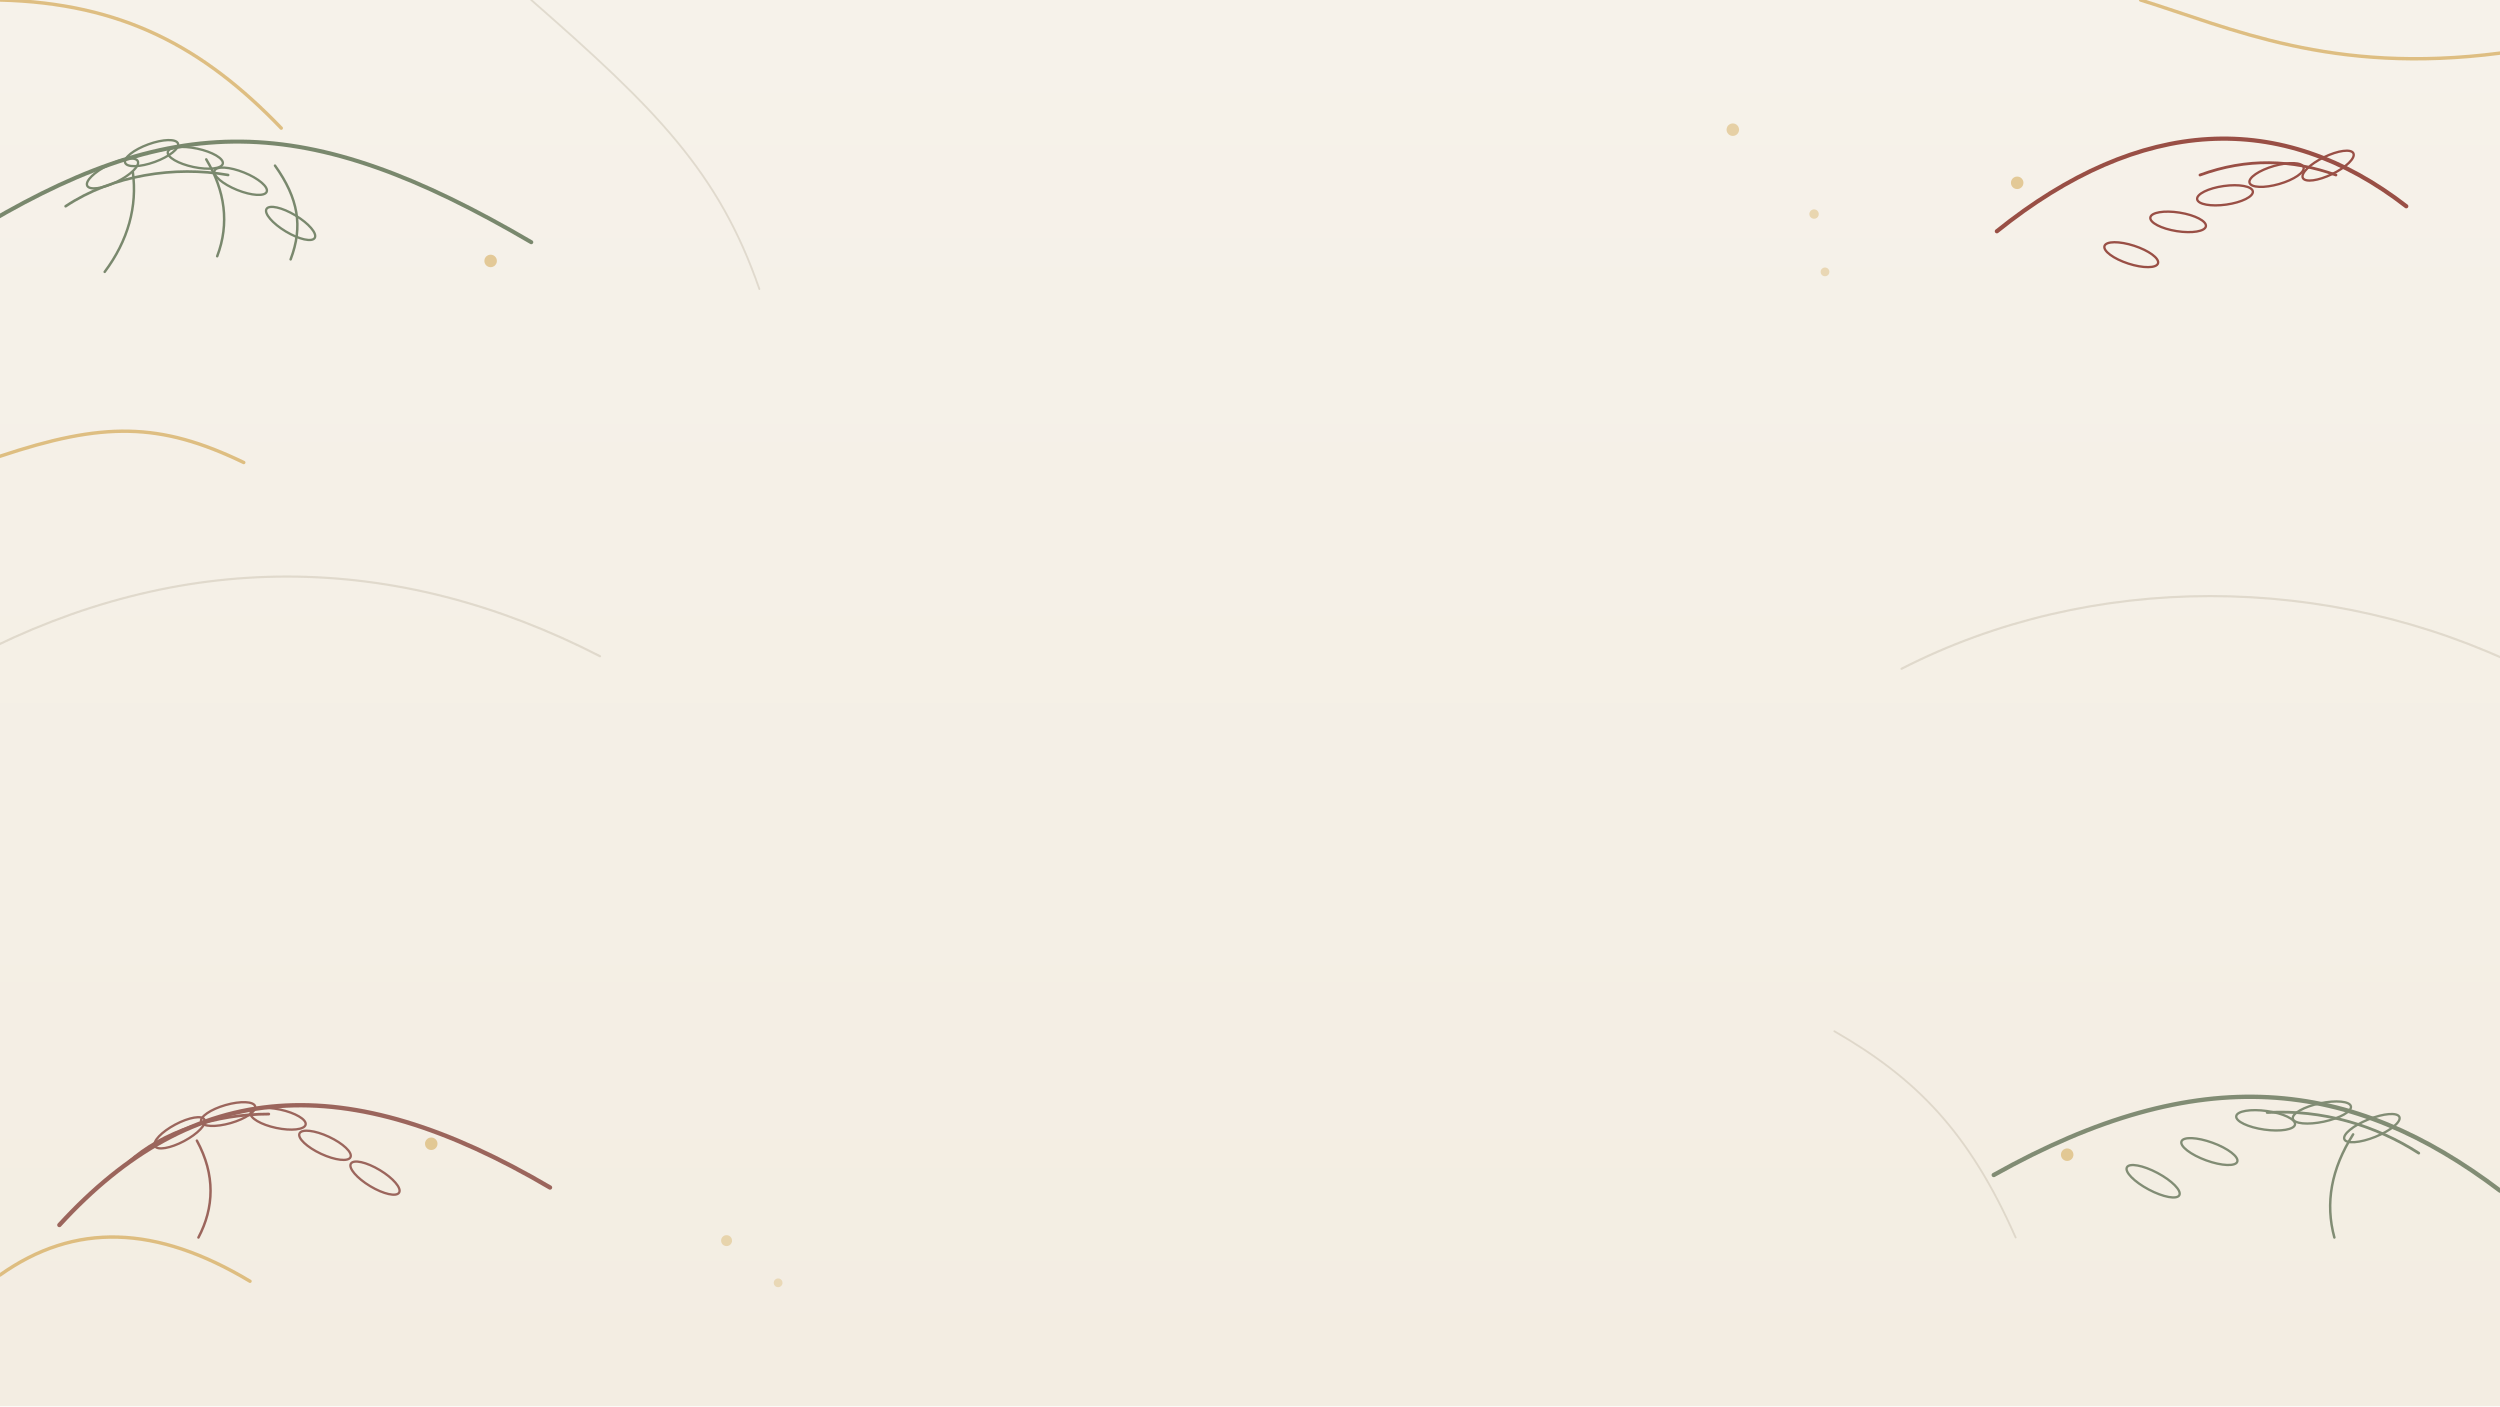
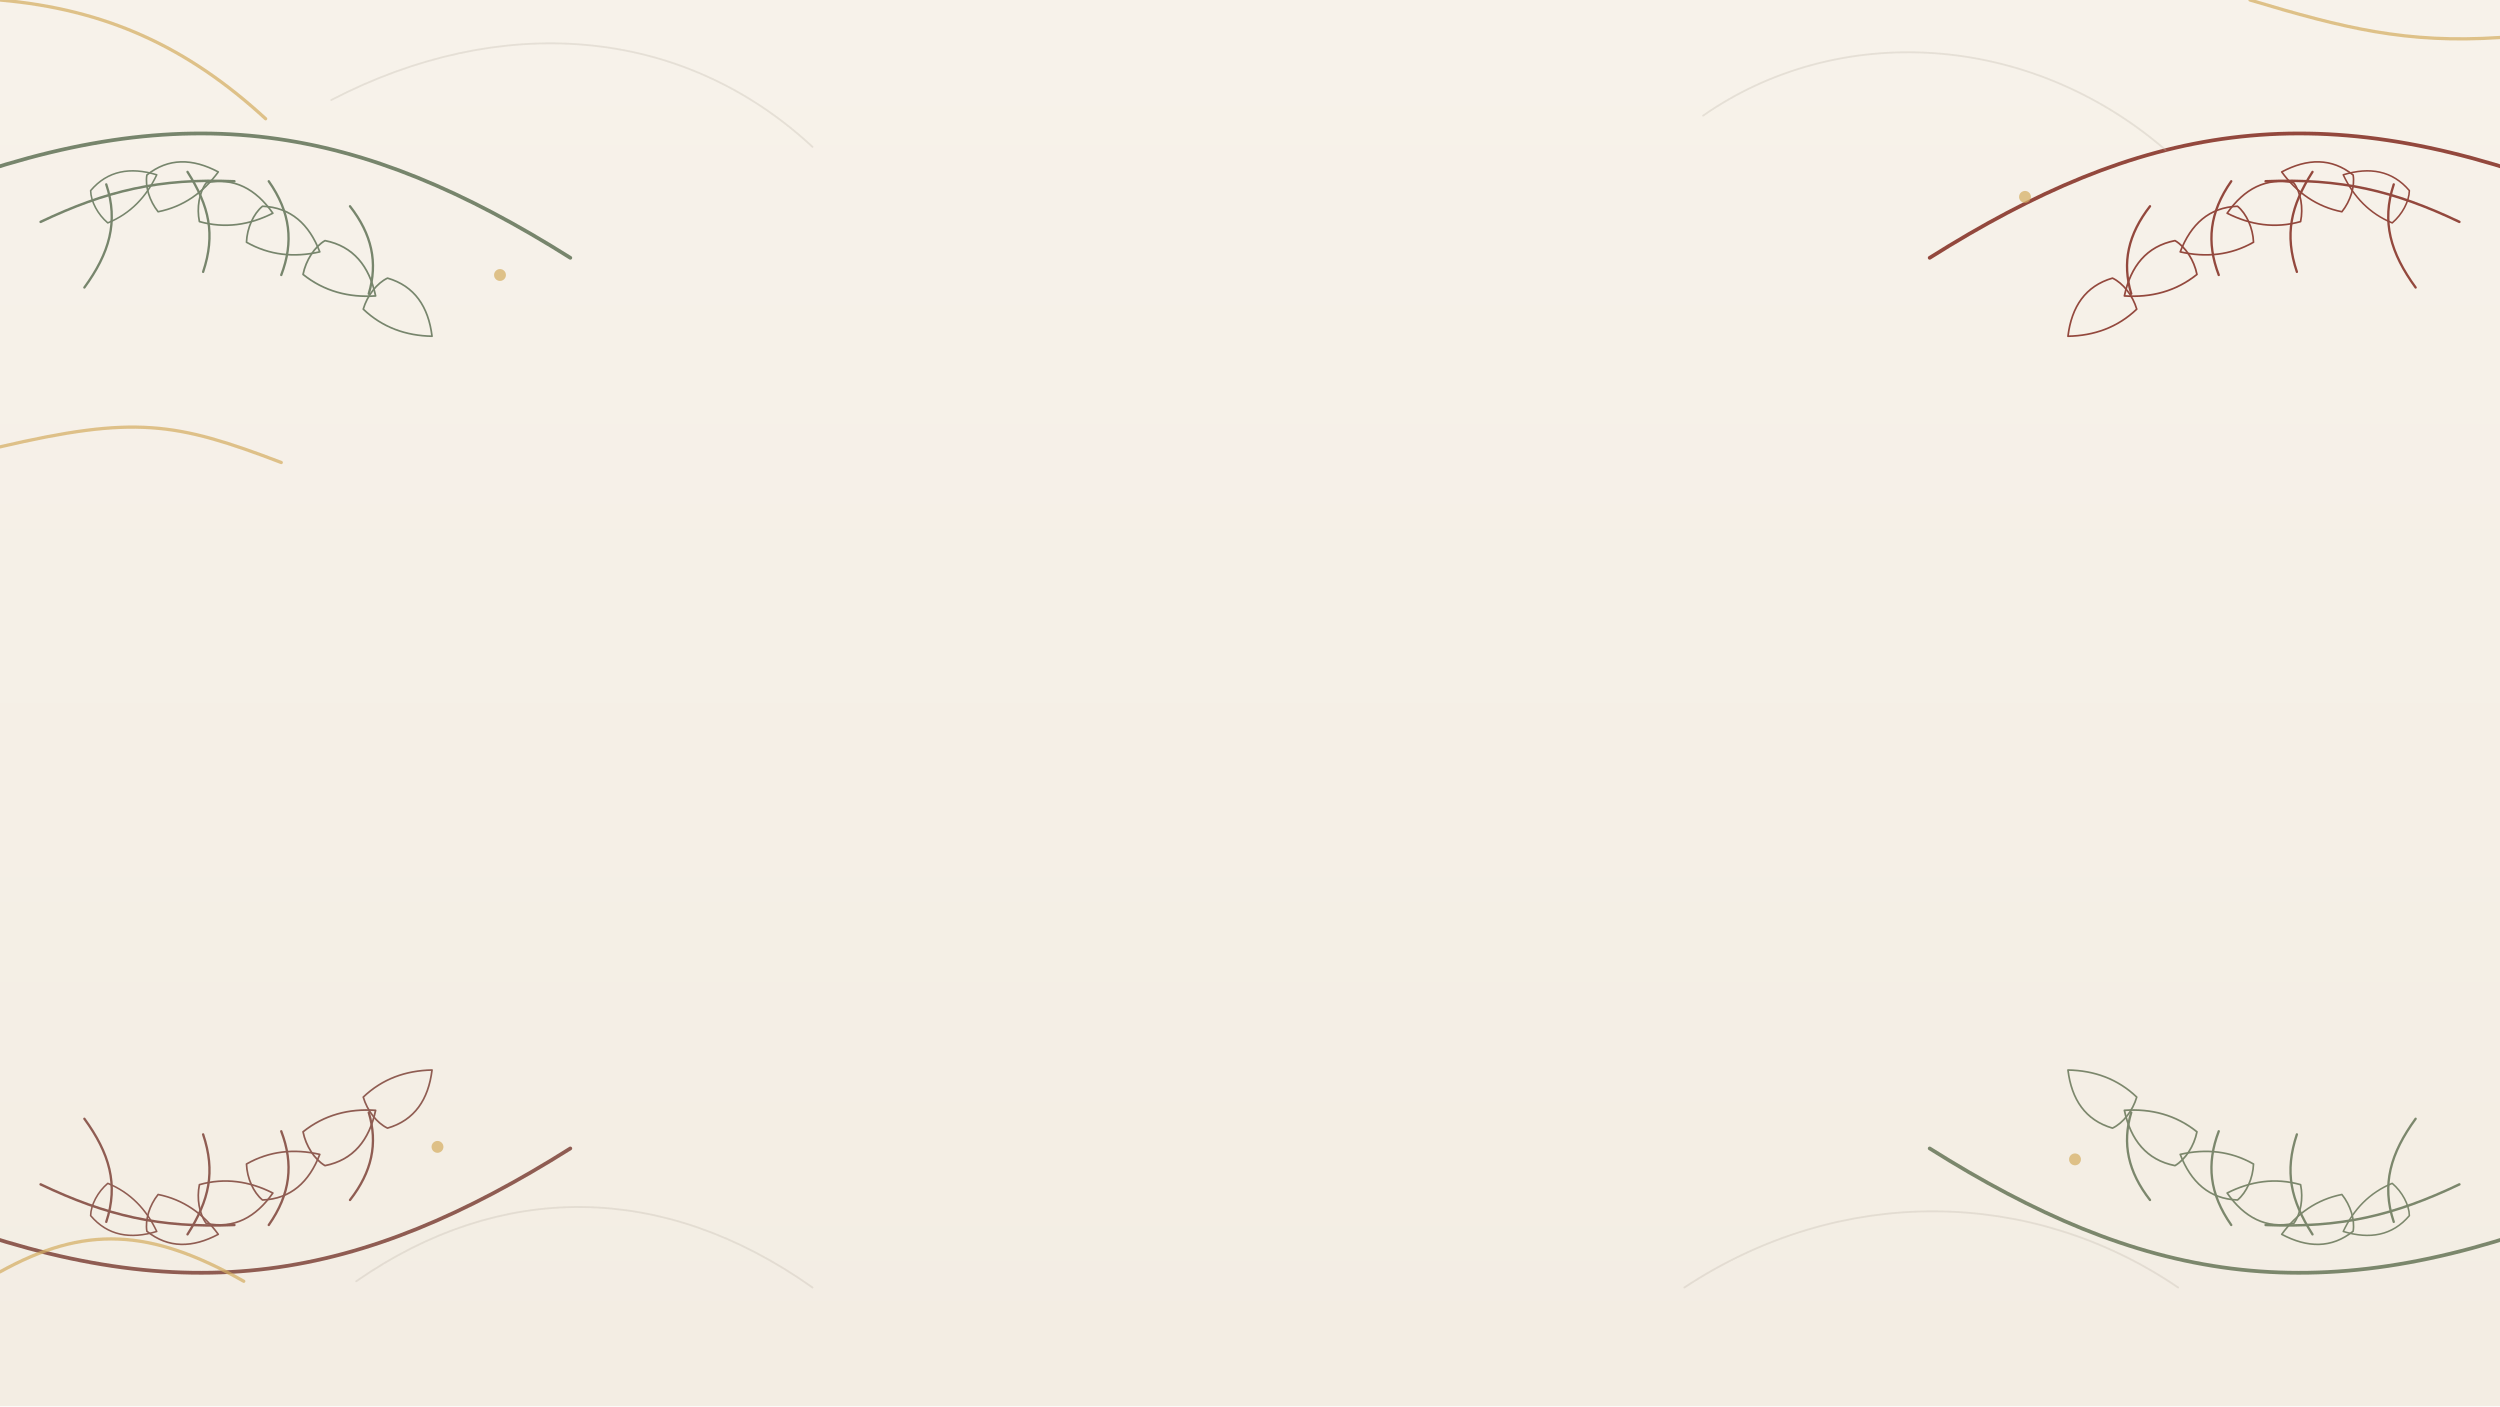
<svg xmlns="http://www.w3.org/2000/svg" viewBox="0 0 1600 900" preserveAspectRatio="xMidYMid slice">
  <defs>
    <linearGradient id="bg" x1="0" y1="0" x2="0" y2="1">
-       <stop offset="0%" stop-color="#f6f2ea" />
-       <stop offset="100%" stop-color="#f3ede2" />
+       <stop offset="0%" stop-color="#f7f2ea" />
+       <stop offset="100%" stop-color="#f3ede3" />
    </linearGradient>
+     <path id="leaf" d="M0 0 C20 -8, 38 -2, 54 14 C38 26, 20 32, 0 30 C-4 20, -4 8, 0 0 Z" />
  </defs>
  <rect width="1600" height="900" fill="url(#bg)" />
-   <g fill="none" stroke-linecap="round" stroke-linejoin="round">
-     <g opacity="0.92">
-       <path d="M-20 150 C110 70, 195 70, 340 155" stroke="#6f7f63" stroke-width="2.6" />
-       <path d="M42 132 C72 112, 112 106, 146 112" stroke="#6f7f63" stroke-width="1.7" />
-       <path d="M85 110 C88 132, 82 154, 67 174" stroke="#6f7f63" stroke-width="1.6" />
-       <path d="M132 102 C144 122, 147 143, 139 164" stroke="#6f7f63" stroke-width="1.6" />
-       <path d="M176 106 C191 127, 194 145, 186 166" stroke="#6f7f63" stroke-width="1.6" />
-       <ellipse cx="72" cy="111" rx="18" ry="6" transform="rotate(-26 72 111)" stroke="#6f7f63" stroke-width="1.5" />
-       <ellipse cx="97" cy="98" rx="18" ry="6" transform="rotate(-20 97 98)" stroke="#6f7f63" stroke-width="1.5" />
-       <ellipse cx="125" cy="101" rx="18" ry="6" transform="rotate(12 125 101)" stroke="#6f7f63" stroke-width="1.5" />
-       <ellipse cx="154" cy="116" rx="18" ry="6" transform="rotate(22 154 116)" stroke="#6f7f63" stroke-width="1.5" />
-       <ellipse cx="186" cy="143" rx="18" ry="6" transform="rotate(31 186 143)" stroke="#6f7f63" stroke-width="1.5" />
+   <g opacity="0.95" fill="none" stroke-linecap="round" stroke-linejoin="round">
+     <g transform="translate(0,0)">
+       <path d="M-40 120 C120 60, 230 80, 365 165" stroke="#708066" stroke-width="2.4" />
+       <path d="M26 142 C68 122, 102 114, 150 116" stroke="#708066" stroke-width="1.6" />
+       <path d="M68 118 C76 142, 70 162, 54 184" stroke="#708066" stroke-width="1.5" />
+       <path d="M120 110 C134 132, 138 150, 130 174" stroke="#708066" stroke-width="1.5" />
+       <path d="M172 116 C186 136, 188 155, 180 176" stroke="#708066" stroke-width="1.5" />
+       <path d="M224 132 C238 150, 242 168, 236 188" stroke="#708066" stroke-width="1.5" />
+       <use href="#leaf" transform="translate(58 122) rotate(-28) scale(0.78)" stroke="#708066" stroke-width="1.3" />
+       <use href="#leaf" transform="translate(94 112) rotate(-17) scale(0.82)" stroke="#708066" stroke-width="1.3" />
+       <use href="#leaf" transform="translate(132 117) rotate(10) scale(0.84)" stroke="#708066" stroke-width="1.3" />
+       <use href="#leaf" transform="translate(168 132) rotate(24) scale(0.84)" stroke="#708066" stroke-width="1.3" />
+       <use href="#leaf" transform="translate(208 154) rotate(33) scale(0.86)" stroke="#708066" stroke-width="1.3" />
+       <use href="#leaf" transform="translate(248 178) rotate(38) scale(0.84)" stroke="#708066" stroke-width="1.3" />
    </g>
-     <g opacity="0.9">
-       <path d="M1540 132 C1460 70, 1370 74, 1278 148" stroke="#8f3d33" stroke-width="2.7" />
-       <path d="M1495 112 C1467 102, 1438 101, 1408 112" stroke="#8f3d33" stroke-width="1.8" />
-       <ellipse cx="1490" cy="106" rx="18" ry="6" transform="rotate(-26 1490 106)" stroke="#8f3d33" stroke-width="1.5" />
-       <ellipse cx="1457" cy="112" rx="18" ry="6" transform="rotate(-16 1457 112)" stroke="#8f3d33" stroke-width="1.5" />
-       <ellipse cx="1424" cy="125" rx="18" ry="6" transform="rotate(-8 1424 125)" stroke="#8f3d33" stroke-width="1.5" />
-       <ellipse cx="1394" cy="142" rx="18" ry="6" transform="rotate(9 1394 142)" stroke="#8f3d33" stroke-width="1.5" />
-       <ellipse cx="1364" cy="163" rx="18" ry="6" transform="rotate(18 1364 163)" stroke="#8f3d33" stroke-width="1.5" />
+     <g transform="translate(1600,0) scale(-1,1)">
+       <path d="M-40 120 C120 60, 230 80, 365 165" stroke="#8e4034" stroke-width="2.4" />
+       <path d="M26 142 C68 122, 102 114, 150 116" stroke="#8e4034" stroke-width="1.6" />
+       <path d="M68 118 C76 142, 70 162, 54 184" stroke="#8e4034" stroke-width="1.5" />
+       <path d="M120 110 C134 132, 138 150, 130 174" stroke="#8e4034" stroke-width="1.5" />
+       <path d="M172 116 C186 136, 188 155, 180 176" stroke="#8e4034" stroke-width="1.5" />
+       <path d="M224 132 C238 150, 242 168, 236 188" stroke="#8e4034" stroke-width="1.5" />
+       <use href="#leaf" transform="translate(58 122) rotate(-28) scale(0.78)" stroke="#8e4034" stroke-width="1.3" />
+       <use href="#leaf" transform="translate(94 112) rotate(-17) scale(0.82)" stroke="#8e4034" stroke-width="1.3" />
+       <use href="#leaf" transform="translate(132 117) rotate(10) scale(0.84)" stroke="#8e4034" stroke-width="1.3" />
+       <use href="#leaf" transform="translate(168 132) rotate(24) scale(0.84)" stroke="#8e4034" stroke-width="1.3" />
+       <use href="#leaf" transform="translate(208 154) rotate(33) scale(0.86)" stroke="#8e4034" stroke-width="1.3" />
+       <use href="#leaf" transform="translate(248 178) rotate(38) scale(0.84)" stroke="#8e4034" stroke-width="1.3" />
    </g>
-     <g opacity="0.84">
-       <path d="M38 784 C124 690, 221 683, 352 760" stroke="#8b4c43" stroke-width="2.8" />
-       <path d="M82 744 C104 724, 138 713, 172 713" stroke="#8b4c43" stroke-width="1.8" />
-       <path d="M126 730 C138 752, 137 773, 127 792" stroke="#8b4c43" stroke-width="1.6" />
-       <ellipse cx="115" cy="725" rx="18" ry="6" transform="rotate(-28 115 725)" stroke="#8b4c43" stroke-width="1.5" />
-       <ellipse cx="146" cy="713" rx="18" ry="6" transform="rotate(-16 146 713)" stroke="#8b4c43" stroke-width="1.5" />
-       <ellipse cx="178" cy="716" rx="18" ry="6" transform="rotate(12 178 716)" stroke="#8b4c43" stroke-width="1.5" />
-       <ellipse cx="208" cy="733" rx="18" ry="6" transform="rotate(25 208 733)" stroke="#8b4c43" stroke-width="1.5" />
-       <ellipse cx="240" cy="754" rx="18" ry="6" transform="rotate(31 240 754)" stroke="#8b4c43" stroke-width="1.5" />
+     <g transform="translate(0,900) scale(1,-1)">
+       <path d="M-40 120 C120 60, 230 80, 365 165" stroke="#8a554a" stroke-width="2.4" />
+       <path d="M26 142 C68 122, 102 114, 150 116" stroke="#8a554a" stroke-width="1.6" />
+       <path d="M68 118 C76 142, 70 162, 54 184" stroke="#8a554a" stroke-width="1.5" />
+       <path d="M120 110 C134 132, 138 150, 130 174" stroke="#8a554a" stroke-width="1.5" />
+       <path d="M172 116 C186 136, 188 155, 180 176" stroke="#8a554a" stroke-width="1.5" />
+       <path d="M224 132 C238 150, 242 168, 236 188" stroke="#8a554a" stroke-width="1.5" />
+       <use href="#leaf" transform="translate(58 122) rotate(-28) scale(0.78)" stroke="#8a554a" stroke-width="1.3" />
+       <use href="#leaf" transform="translate(94 112) rotate(-17) scale(0.82)" stroke="#8a554a" stroke-width="1.3" />
+       <use href="#leaf" transform="translate(132 117) rotate(10) scale(0.84)" stroke="#8a554a" stroke-width="1.3" />
+       <use href="#leaf" transform="translate(168 132) rotate(24) scale(0.84)" stroke="#8a554a" stroke-width="1.3" />
+       <use href="#leaf" transform="translate(208 154) rotate(33) scale(0.86)" stroke="#8a554a" stroke-width="1.3" />
+       <use href="#leaf" transform="translate(248 178) rotate(38) scale(0.84)" stroke="#8a554a" stroke-width="1.3" />
    </g>
-     <g opacity="0.9">
-       <path d="M1600 762 C1505 690, 1408 678, 1276 752" stroke="#748268" stroke-width="2.8" />
-       <path d="M1548 738 C1520 720, 1486 710, 1451 712" stroke="#748268" stroke-width="1.8" />
-       <path d="M1506 726 C1492 748, 1488 770, 1494 792" stroke="#748268" stroke-width="1.6" />
-       <ellipse cx="1518" cy="722" rx="19" ry="6" transform="rotate(-22 1518 722)" stroke="#748268" stroke-width="1.5" />
-       <ellipse cx="1486" cy="712" rx="19" ry="6" transform="rotate(-12 1486 712)" stroke="#748268" stroke-width="1.5" />
-       <ellipse cx="1450" cy="717" rx="19" ry="6" transform="rotate(8 1450 717)" stroke="#748268" stroke-width="1.5" />
-       <ellipse cx="1414" cy="737" rx="19" ry="6" transform="rotate(20 1414 737)" stroke="#748268" stroke-width="1.5" />
-       <ellipse cx="1378" cy="756" rx="19" ry="6" transform="rotate(28 1378 756)" stroke="#748268" stroke-width="1.5" />
+     <g transform="translate(1600,900) scale(-1,-1)">
+       <path d="M-40 120 C120 60, 230 80, 365 165" stroke="#768266" stroke-width="2.4" />
+       <path d="M26 142 C68 122, 102 114, 150 116" stroke="#768266" stroke-width="1.6" />
+       <path d="M68 118 C76 142, 70 162, 54 184" stroke="#768266" stroke-width="1.5" />
+       <path d="M120 110 C134 132, 138 150, 130 174" stroke="#768266" stroke-width="1.5" />
+       <path d="M172 116 C186 136, 188 155, 180 176" stroke="#768266" stroke-width="1.5" />
+       <path d="M224 132 C238 150, 242 168, 236 188" stroke="#768266" stroke-width="1.5" />
+       <use href="#leaf" transform="translate(58 122) rotate(-28) scale(0.78)" stroke="#768266" stroke-width="1.3" />
+       <use href="#leaf" transform="translate(94 112) rotate(-17) scale(0.82)" stroke="#768266" stroke-width="1.3" />
+       <use href="#leaf" transform="translate(132 117) rotate(10) scale(0.84)" stroke="#768266" stroke-width="1.3" />
+       <use href="#leaf" transform="translate(168 132) rotate(24) scale(0.84)" stroke="#768266" stroke-width="1.3" />
+       <use href="#leaf" transform="translate(208 154) rotate(33) scale(0.86)" stroke="#768266" stroke-width="1.3" />
+       <use href="#leaf" transform="translate(248 178) rotate(38) scale(0.84)" stroke="#768266" stroke-width="1.3" />
    </g>
    <g opacity="0.72">
-       <path d="M0 292 C66 270, 102 270, 156 296" stroke="#d5ab5a" stroke-width="2.2" />
-       <path d="M0 816 C48 782, 100 784, 160 820" stroke="#d5ab5a" stroke-width="2.2" />
-       <path d="M1370 0 C1428 18, 1492 48, 1600 34" stroke="#d5ab5a" stroke-width="2.2" />
-       <path d="M0 0 C78 2, 130 30, 180 82" stroke="#d5ab5a" stroke-width="2.2" />
-       <circle cx="314" cy="167" r="4" fill="#d5ab5a" fill-opacity="0.8" />
-       <circle cx="1291" cy="117" r="4" fill="#d5ab5a" fill-opacity="0.8" />
-       <circle cx="276" cy="732" r="4" fill="#d5ab5a" fill-opacity="0.8" />
-       <circle cx="1323" cy="739" r="4" fill="#d5ab5a" fill-opacity="0.8" />
-       <circle cx="1109" cy="83" r="4" fill="#d5ab5a" fill-opacity="0.65" />
-       <circle cx="1161" cy="137" r="3" fill="#d5ab5a" fill-opacity="0.55" />
-       <circle cx="1168" cy="174" r="2.8" fill="#d5ab5a" fill-opacity="0.5" />
-       <circle cx="465" cy="794" r="3.5" fill="#d5ab5a" fill-opacity="0.55" />
-       <circle cx="498" cy="821" r="2.8" fill="#d5ab5a" fill-opacity="0.45" />
+       <path d="M0 286 C86 266, 112 270, 180 296" stroke="#d3ab5c" stroke-width="2.1" />
+       <path d="M0 814 C54 784, 96 786, 156 820" stroke="#d3ab5c" stroke-width="2.1" />
+       <path d="M1440 0 C1500 18, 1540 28, 1600 24" stroke="#d3ab5c" stroke-width="2.1" />
+       <path d="M0 0 C68 6, 120 30, 170 76" stroke="#d3ab5c" stroke-width="2.1" />
+       <circle cx="320" cy="176" r="3.8" fill="#d3ab5c" />
+       <circle cx="1296" cy="126" r="3.8" fill="#d3ab5c" />
+       <circle cx="280" cy="734" r="3.8" fill="#d3ab5c" />
+       <circle cx="1328" cy="742" r="3.8" fill="#d3ab5c" />
    </g>
-     <g opacity="0.38">
-       <path d="M-16 420 C115 352, 252 352, 384 420" stroke="#bdb4a0" stroke-width="1.4" />
-       <path d="M1217 428 C1338 366, 1490 366, 1616 428" stroke="#bdb4a0" stroke-width="1.4" />
-       <path d="M340 0 C420 70, 460 110, 486 185" stroke="#bdb4a0" stroke-width="1.2" />
-       <path d="M1174 660 C1226 690, 1260 724, 1290 792" stroke="#bdb4a0" stroke-width="1.2" />
+     <g opacity="0.32">
+       <path d="M212 64 C320 8, 436 16, 520 94" stroke="#bdb5a6" stroke-width="1.2" />
+       <path d="M1090 74 C1176 14, 1298 20, 1386 96" stroke="#bdb5a6" stroke-width="1.2" />
+       <path d="M228 820 C320 756, 424 756, 520 824" stroke="#bdb5a6" stroke-width="1.2" />
+       <path d="M1078 824 C1178 758, 1300 760, 1394 824" stroke="#bdb5a6" stroke-width="1.2" />
    </g>
  </g>
</svg>
